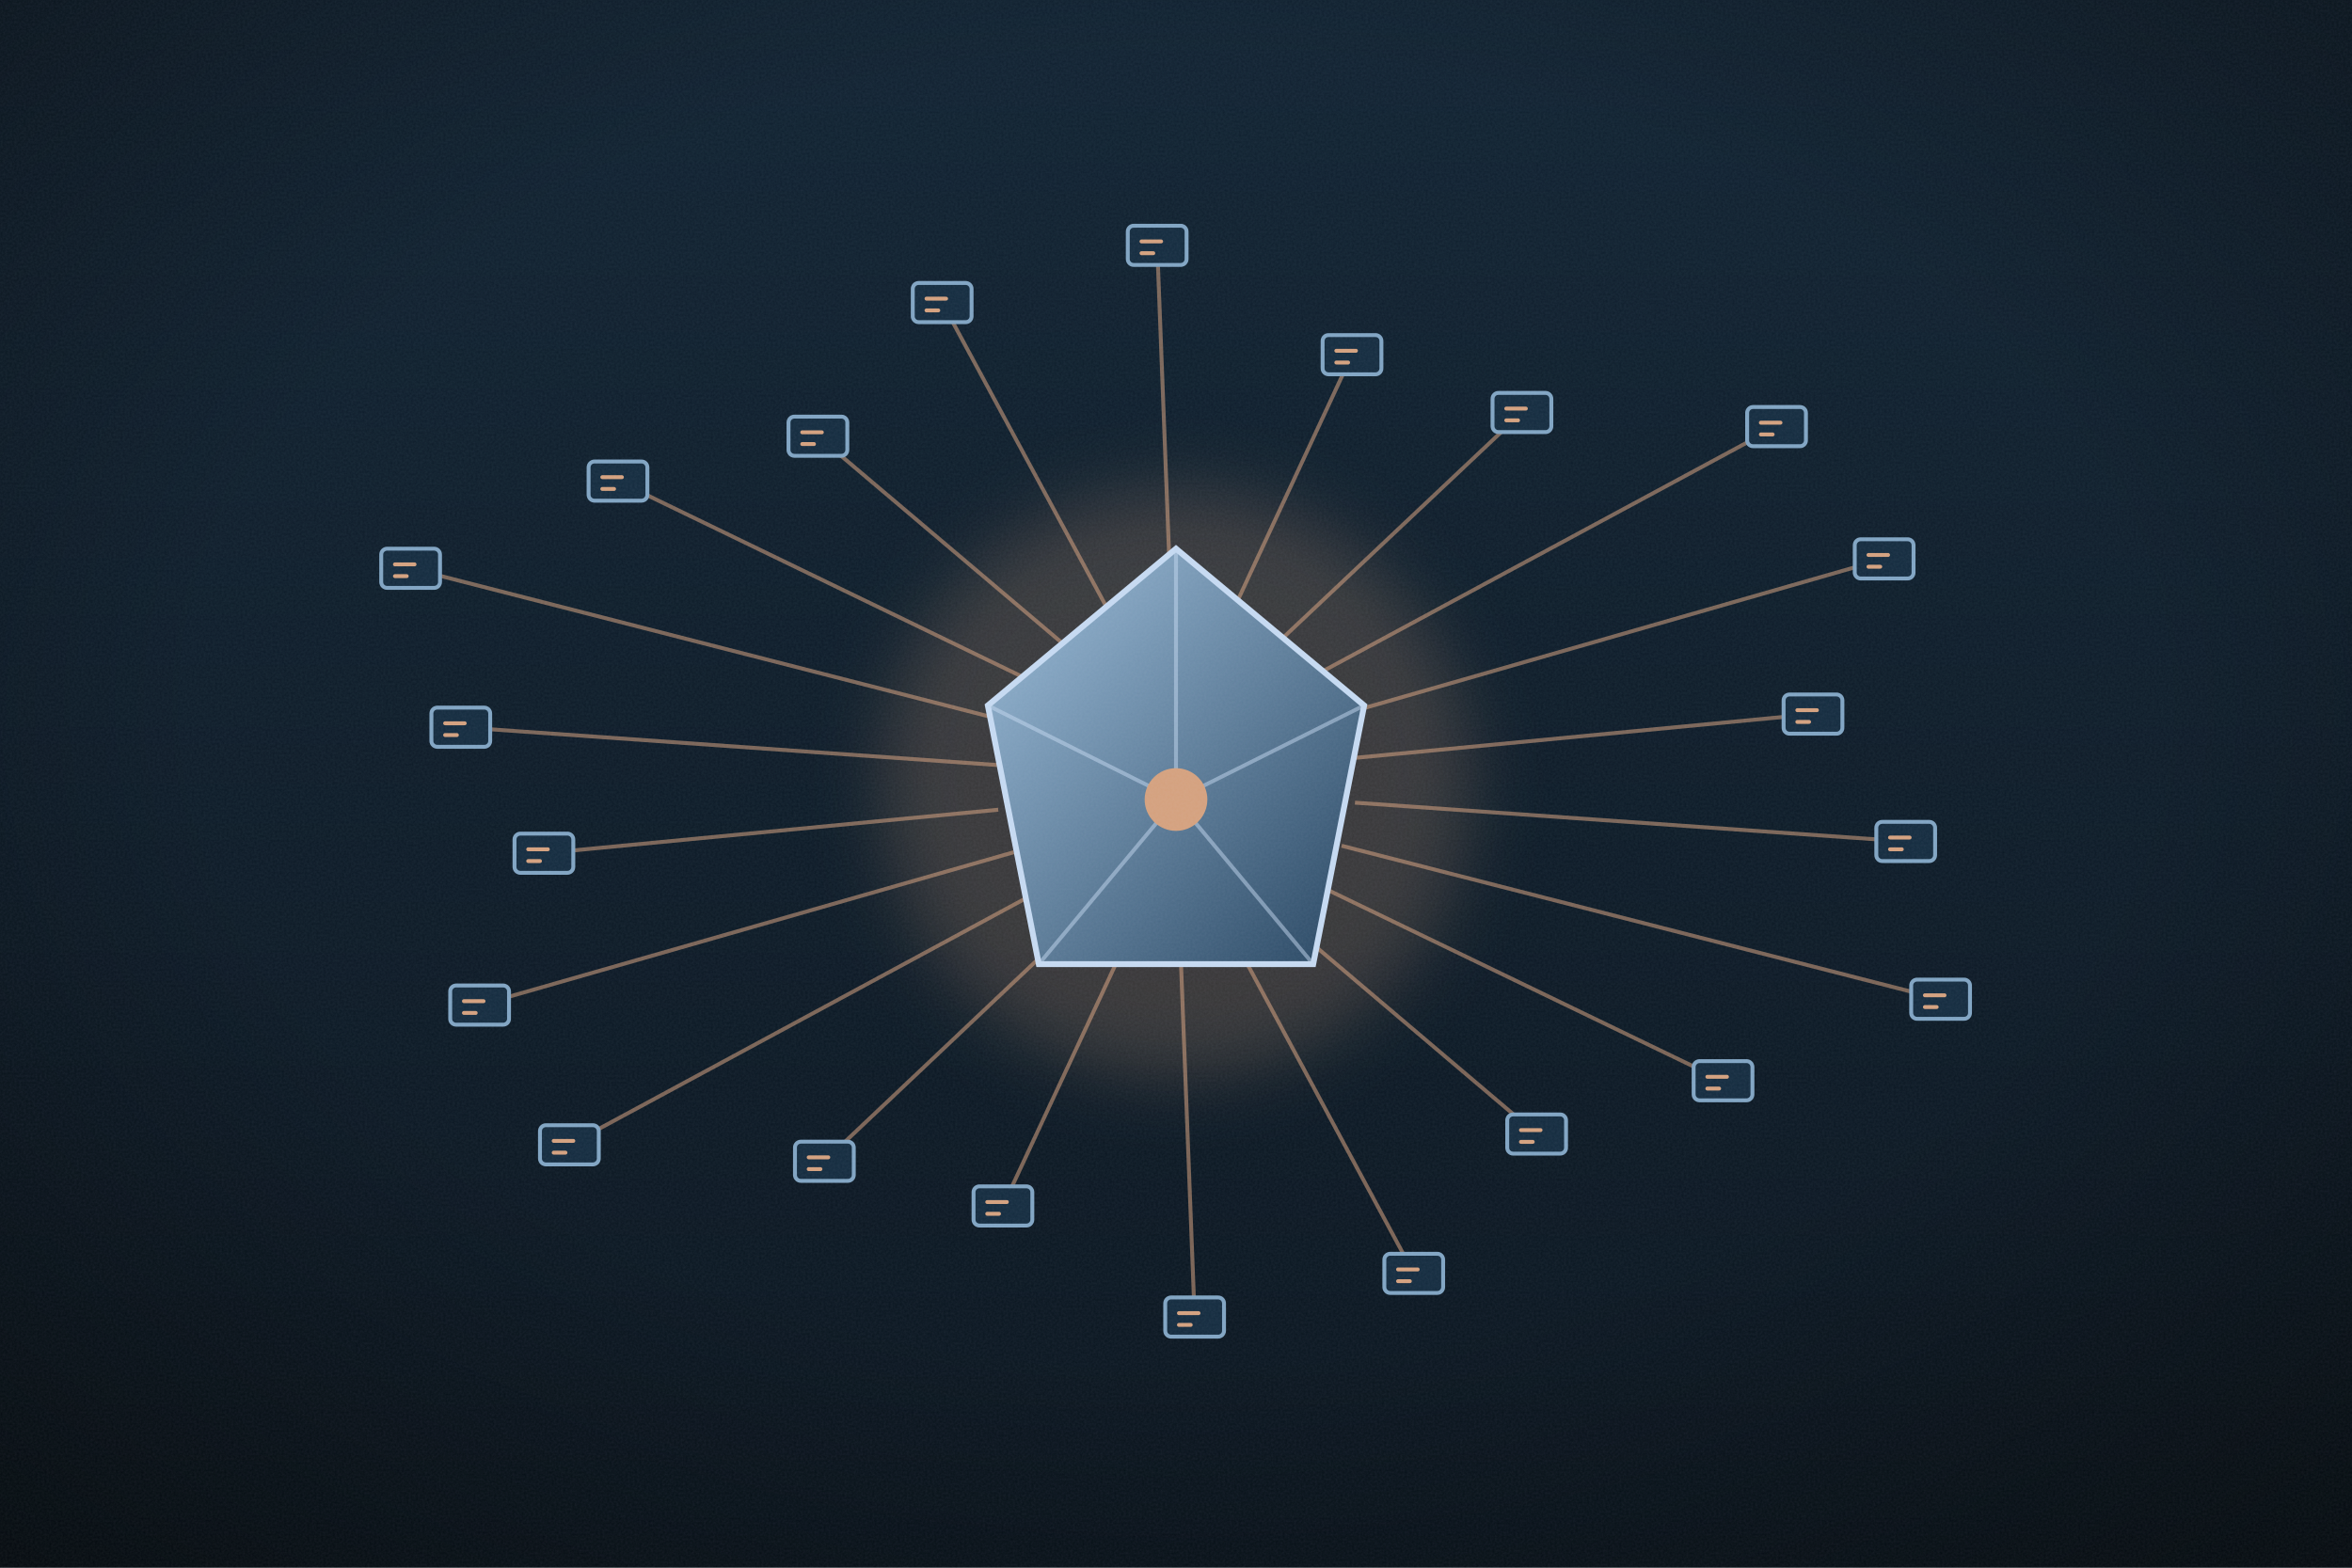
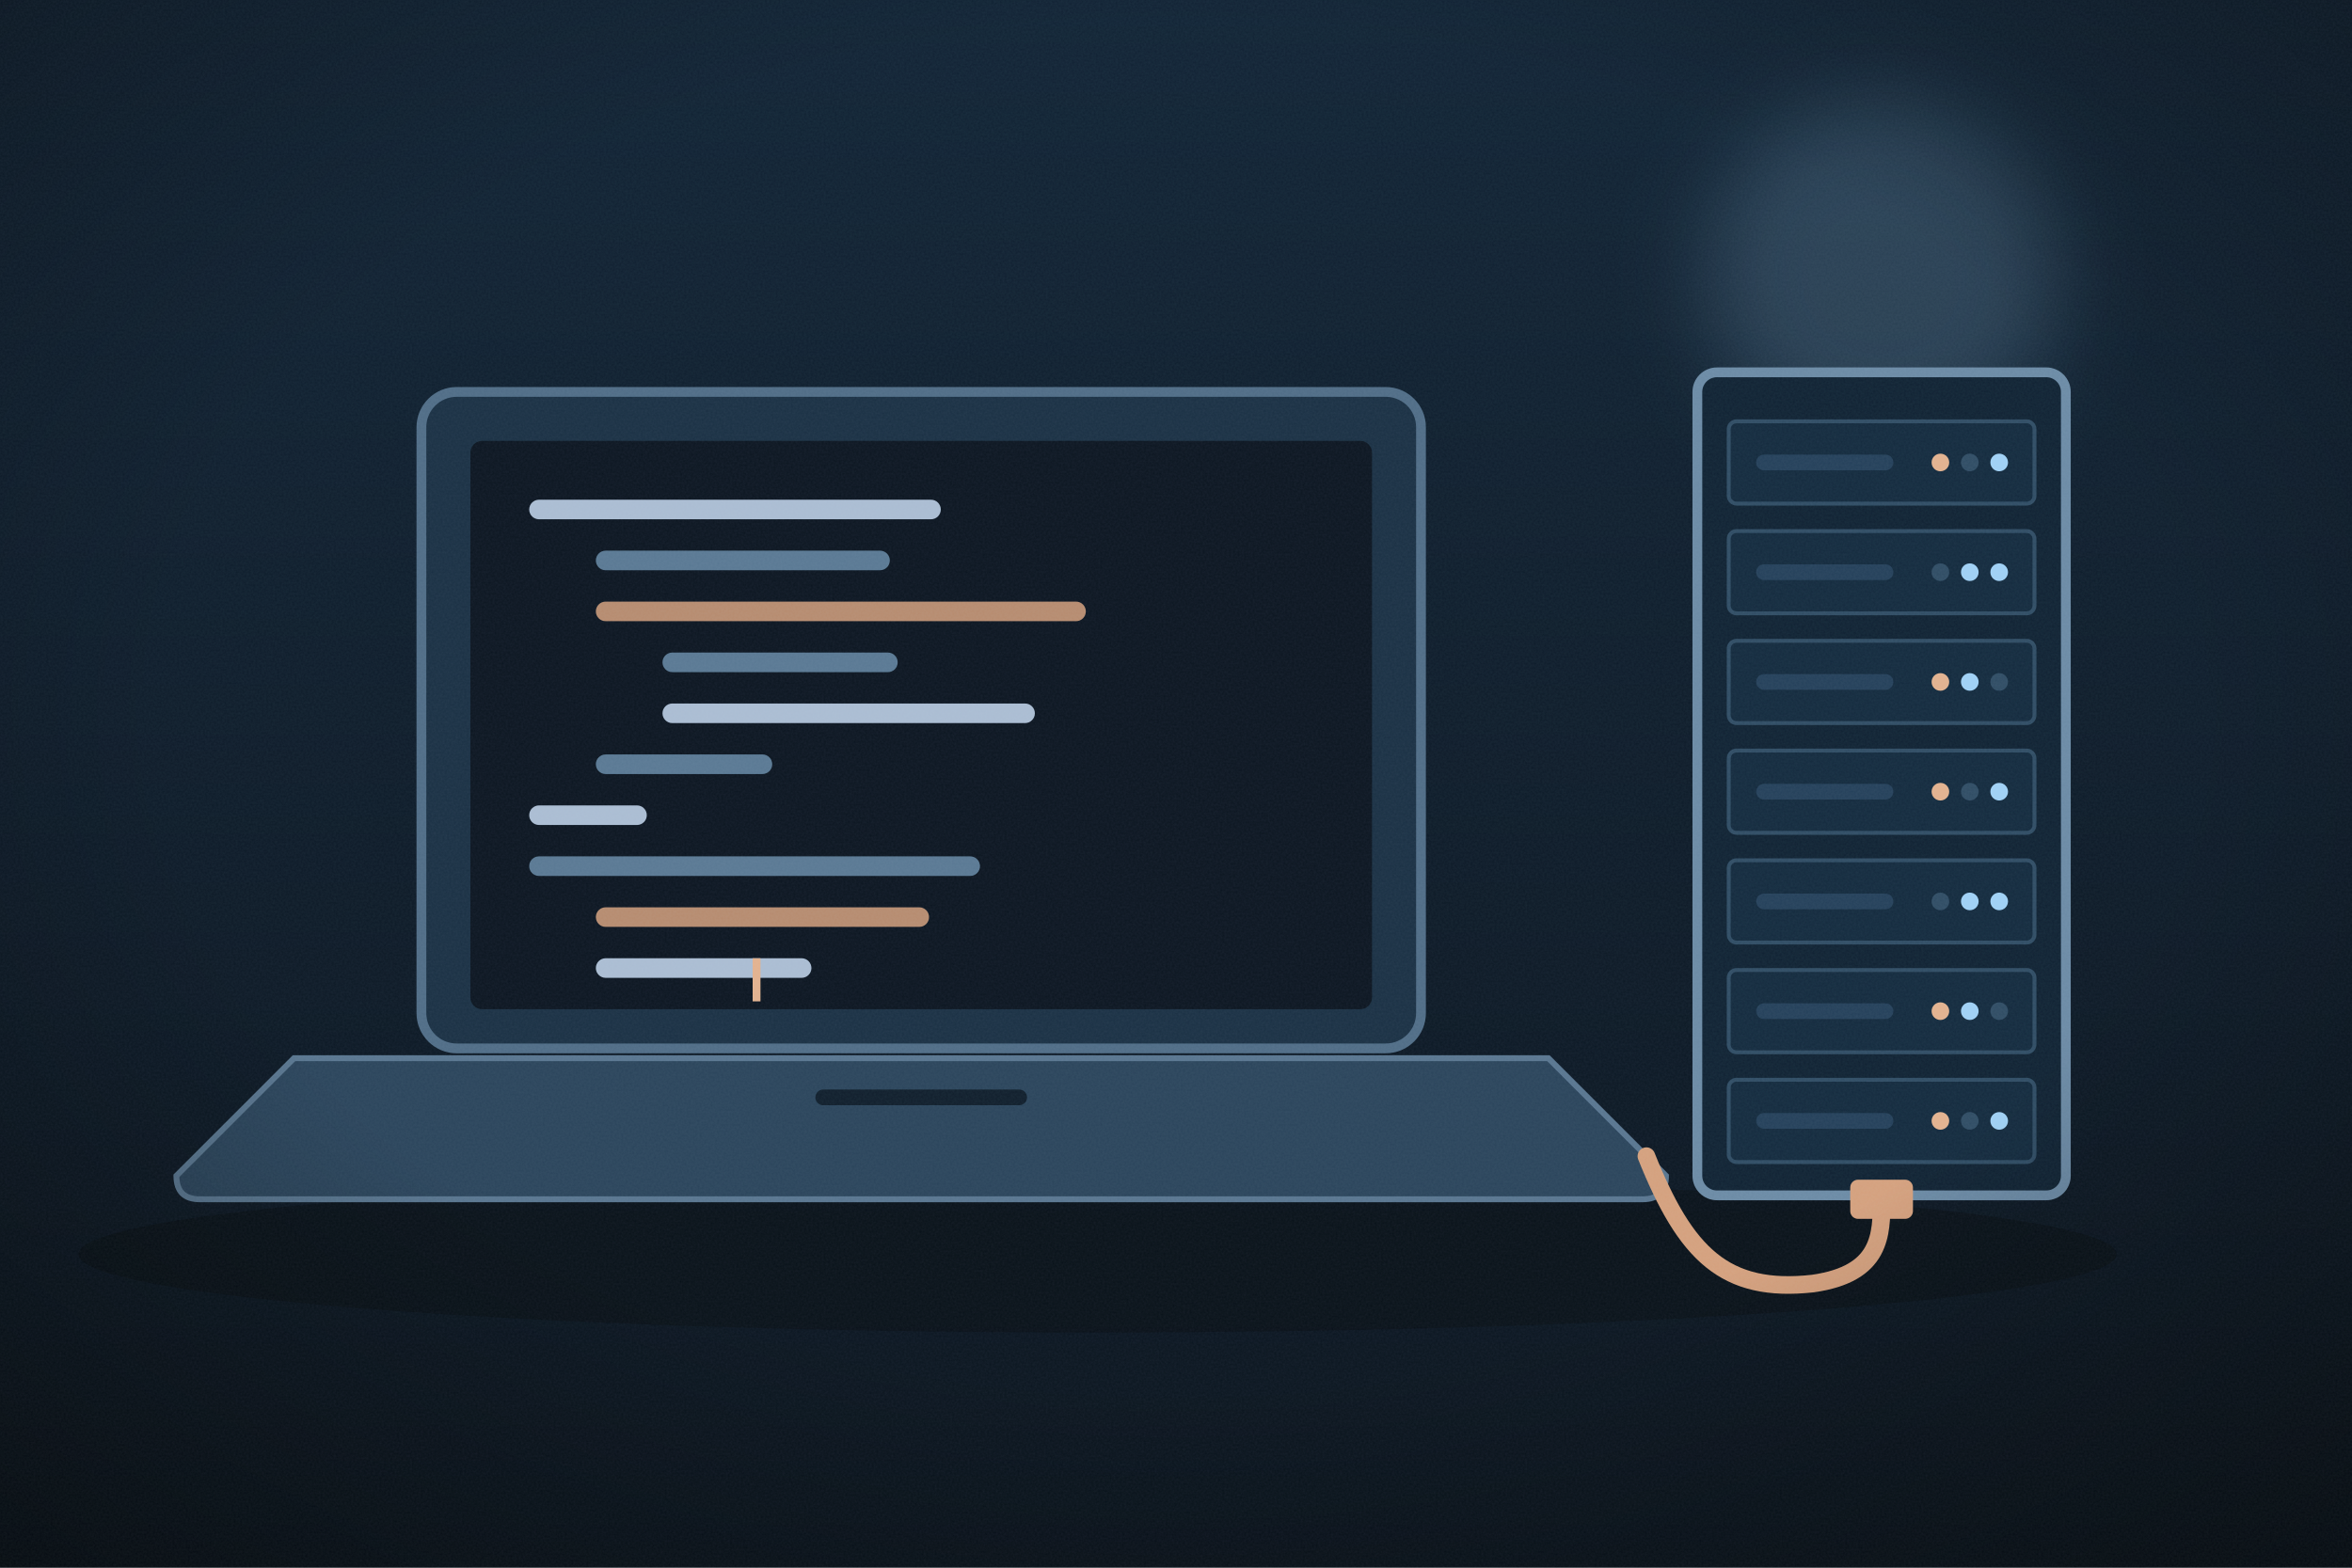
- <svg xmlns="http://www.w3.org/2000/svg" viewBox="0 0 1200 800" width="1200" height="800" role="img" aria-label="A faceted blue crystal at the center with copper lines running out to many small terminal screens">
+ <svg xmlns="http://www.w3.org/2000/svg" viewBox="0 0 1200 800" width="1200" height="800" role="img" aria-label="A laptop showing lines of code, wired by a copper cable to a lit server rack, for Google opening its new Gemini model to developers through its API.">
  <defs>
    <linearGradient id="bg" x1="0" y1="0" x2="0" y2="1">
-       <stop offset="0" stop-color="#0f2131" />
-       <stop offset="1" stop-color="#08131d" />
+       <stop offset="0" stop-color="#102335" />
+       <stop offset="1" stop-color="#09131d" />
    </linearGradient>
-     <radialGradient id="vig" cx=".5" cy=".45" r=".75">
+     <radialGradient id="vig" cx=".5" cy=".45" r=".78">
      <stop offset=".55" stop-color="#000" stop-opacity="0" />
-       <stop offset="1" stop-color="#000" stop-opacity=".55" />
+       <stop offset="1" stop-color="#000" stop-opacity=".5" />
    </radialGradient>
    <filter id="grain" x="0" y="0" width="100%" height="100%">
-       <feTurbulence type="fractalNoise" baseFrequency=".85" numOctaves="2" seed="7" result="n" />
-       <feColorMatrix in="n" type="matrix" values="0 0 0 0 .8  0 0 0 0 .87  0 0 0 0 .95  0 0 0 .07 0" />
+       <feTurbulence type="fractalNoise" baseFrequency=".9" numOctaves="2" seed="11" result="n" />
+       <feColorMatrix in="n" type="matrix" values="0 0 0 0 .8  0 0 0 0 .87  0 0 0 0 .95  0 0 0 .06 0" />
    </filter>
    <filter id="glow" x="-50%" y="-50%" width="200%" height="200%">
-       <feGaussianBlur stdDeviation="18" />
+       <feGaussianBlur stdDeviation="22" />
    </filter>
-     <filter id="soft" x="-20%" y="-20%" width="140%" height="140%">
-       <feGaussianBlur stdDeviation="4" />
-     </filter>
-     <linearGradient id="facet" x1="0" y1="0" x2="1" y2="1">
-       <stop offset="0" stop-color="#9dbedb" />
-       <stop offset="1" stop-color="#24425e" />
-     </linearGradient>
  </defs>
  <rect width="1200" height="800" fill="url(#bg)" />
-   <circle cx="600" cy="400" r="150" fill="#d4a07d" opacity=".22" filter="url(#glow)" />
-   <path d="M691.3,409.6 L972.3,429.4" stroke="#d4a07d" stroke-opacity=".55" stroke-width="2" />
-   <path d="M684.5,431.6 L990.1,509.9" stroke="#d4a07d" stroke-opacity=".55" stroke-width="2" />
-   <path d="M670.9,451.0 L879.1,551.5" stroke="#d4a07d" stroke-opacity=".55" stroke-width="2" />
-   <path d="M651.5,466.3 L784.0,578.7" stroke="#d4a07d" stroke-opacity=".55" stroke-width="2" />
-   <path d="M627.9,476.2 L721.3,649.8" stroke="#d4a07d" stroke-opacity=".55" stroke-width="2" />
-   <path d="M602.1,480.0 L609.5,672.1" stroke="#d4a07d" stroke-opacity=".55" stroke-width="2" />
-   <path d="M576.1,477.3 L511.7,615.4" stroke="#d4a07d" stroke-opacity=".55" stroke-width="2" />
-   <path d="M552.0,468.3 L420.6,592.6" stroke="#d4a07d" stroke-opacity=".55" stroke-width="2" />
-   <path d="M531.9,453.8 L290.5,584.2" stroke="#d4a07d" stroke-opacity=".55" stroke-width="2" />
-   <path d="M517.2,434.9 L244.7,512.9" stroke="#d4a07d" stroke-opacity=".55" stroke-width="2" />
-   <path d="M509.3,413.2 L277.5,435.4" stroke="#d4a07d" stroke-opacity=".55" stroke-width="2" />
-   <path d="M508.7,390.4 L235.1,371.1" stroke="#d4a07d" stroke-opacity=".55" stroke-width="2" />
-   <path d="M515.5,368.4 L209.5,290.0" stroke="#d4a07d" stroke-opacity=".55" stroke-width="2" />
-   <path d="M529.1,349.0 L315.3,245.5" stroke="#d4a07d" stroke-opacity=".55" stroke-width="2" />
-   <path d="M548.5,333.7 L417.3,222.6" stroke="#d4a07d" stroke-opacity=".55" stroke-width="2" />
-   <path d="M572.1,323.8 L480.7,154.4" stroke="#d4a07d" stroke-opacity=".55" stroke-width="2" />
-   <path d="M597.9,320.0 L590.4,125.2" stroke="#d4a07d" stroke-opacity=".55" stroke-width="2" />
-   <path d="M623.9,322.7 L689.8,181.0" stroke="#d4a07d" stroke-opacity=".55" stroke-width="2" />
-   <path d="M648.0,331.7 L776.5,210.5" stroke="#d4a07d" stroke-opacity=".55" stroke-width="2" />
-   <path d="M668.1,346.2 L906.4,217.7" stroke="#d4a07d" stroke-opacity=".55" stroke-width="2" />
-   <path d="M682.8,365.1 L961.3,285.2" stroke="#d4a07d" stroke-opacity=".55" stroke-width="2" />
-   <path d="M690.7,386.8 L925.0,364.4" stroke="#d4a07d" stroke-opacity=".55" stroke-width="2" />
-   <rect x="957.3" y="419.4" width="30" height="20" rx="3" fill="#132a3e" stroke="#7fa3c2" stroke-width="2" />
-   <path d="M964.3,427.4h10M964.3,433.4h6" stroke="#d4a07d" stroke-width="2" stroke-linecap="round" />
-   <rect x="975.1" y="499.9" width="30" height="20" rx="3" fill="#132a3e" stroke="#7fa3c2" stroke-width="2" />
-   <path d="M982.1,507.9h10M982.1,513.9h6" stroke="#d4a07d" stroke-width="2" stroke-linecap="round" />
-   <rect x="864.1" y="541.5" width="30" height="20" rx="3" fill="#132a3e" stroke="#7fa3c2" stroke-width="2" />
-   <path d="M871.1,549.5h10M871.1,555.5h6" stroke="#d4a07d" stroke-width="2" stroke-linecap="round" />
-   <rect x="769.0" y="568.7" width="30" height="20" rx="3" fill="#132a3e" stroke="#7fa3c2" stroke-width="2" />
-   <path d="M776.0,576.7h10M776.0,582.7h6" stroke="#d4a07d" stroke-width="2" stroke-linecap="round" />
-   <rect x="706.3" y="639.8" width="30" height="20" rx="3" fill="#132a3e" stroke="#7fa3c2" stroke-width="2" />
-   <path d="M713.3,647.8h10M713.3,653.8h6" stroke="#d4a07d" stroke-width="2" stroke-linecap="round" />
-   <rect x="594.5" y="662.1" width="30" height="20" rx="3" fill="#132a3e" stroke="#7fa3c2" stroke-width="2" />
-   <path d="M601.5,670.1h10M601.5,676.1h6" stroke="#d4a07d" stroke-width="2" stroke-linecap="round" />
-   <rect x="496.7" y="605.4" width="30" height="20" rx="3" fill="#132a3e" stroke="#7fa3c2" stroke-width="2" />
-   <path d="M503.7,613.4h10M503.7,619.4h6" stroke="#d4a07d" stroke-width="2" stroke-linecap="round" />
-   <rect x="405.6" y="582.6" width="30" height="20" rx="3" fill="#132a3e" stroke="#7fa3c2" stroke-width="2" />
-   <path d="M412.6,590.6h10M412.6,596.6h6" stroke="#d4a07d" stroke-width="2" stroke-linecap="round" />
-   <rect x="275.5" y="574.2" width="30" height="20" rx="3" fill="#132a3e" stroke="#7fa3c2" stroke-width="2" />
-   <path d="M282.5,582.2h10M282.5,588.2h6" stroke="#d4a07d" stroke-width="2" stroke-linecap="round" />
-   <rect x="229.7" y="502.9" width="30" height="20" rx="3" fill="#132a3e" stroke="#7fa3c2" stroke-width="2" />
-   <path d="M236.7,510.9h10M236.7,516.9h6" stroke="#d4a07d" stroke-width="2" stroke-linecap="round" />
-   <rect x="262.5" y="425.4" width="30" height="20" rx="3" fill="#132a3e" stroke="#7fa3c2" stroke-width="2" />
-   <path d="M269.5,433.4h10M269.5,439.4h6" stroke="#d4a07d" stroke-width="2" stroke-linecap="round" />
-   <rect x="220.1" y="361.1" width="30" height="20" rx="3" fill="#132a3e" stroke="#7fa3c2" stroke-width="2" />
-   <path d="M227.1,369.1h10M227.1,375.1h6" stroke="#d4a07d" stroke-width="2" stroke-linecap="round" />
-   <rect x="194.5" y="280.0" width="30" height="20" rx="3" fill="#132a3e" stroke="#7fa3c2" stroke-width="2" />
-   <path d="M201.5,288.0h10M201.5,294.0h6" stroke="#d4a07d" stroke-width="2" stroke-linecap="round" />
-   <rect x="300.3" y="235.5" width="30" height="20" rx="3" fill="#132a3e" stroke="#7fa3c2" stroke-width="2" />
-   <path d="M307.3,243.5h10M307.3,249.5h6" stroke="#d4a07d" stroke-width="2" stroke-linecap="round" />
-   <rect x="402.3" y="212.6" width="30" height="20" rx="3" fill="#132a3e" stroke="#7fa3c2" stroke-width="2" />
-   <path d="M409.3,220.6h10M409.3,226.6h6" stroke="#d4a07d" stroke-width="2" stroke-linecap="round" />
-   <rect x="465.7" y="144.4" width="30" height="20" rx="3" fill="#132a3e" stroke="#7fa3c2" stroke-width="2" />
-   <path d="M472.7,152.4h10M472.7,158.4h6" stroke="#d4a07d" stroke-width="2" stroke-linecap="round" />
-   <rect x="575.4" y="115.2" width="30" height="20" rx="3" fill="#132a3e" stroke="#7fa3c2" stroke-width="2" />
-   <path d="M582.4,123.2h10M582.4,129.2h6" stroke="#d4a07d" stroke-width="2" stroke-linecap="round" />
-   <rect x="674.8" y="171.0" width="30" height="20" rx="3" fill="#132a3e" stroke="#7fa3c2" stroke-width="2" />
-   <path d="M681.8,179.0h10M681.8,185.0h6" stroke="#d4a07d" stroke-width="2" stroke-linecap="round" />
-   <rect x="761.5" y="200.5" width="30" height="20" rx="3" fill="#132a3e" stroke="#7fa3c2" stroke-width="2" />
-   <path d="M768.5,208.5h10M768.5,214.5h6" stroke="#d4a07d" stroke-width="2" stroke-linecap="round" />
-   <rect x="891.4" y="207.7" width="30" height="20" rx="3" fill="#132a3e" stroke="#7fa3c2" stroke-width="2" />
-   <path d="M898.4,215.7h10M898.4,221.7h6" stroke="#d4a07d" stroke-width="2" stroke-linecap="round" />
-   <rect x="946.3" y="275.2" width="30" height="20" rx="3" fill="#132a3e" stroke="#7fa3c2" stroke-width="2" />
-   <path d="M953.3,283.2h10M953.3,289.2h6" stroke="#d4a07d" stroke-width="2" stroke-linecap="round" />
-   <rect x="910.0" y="354.4" width="30" height="20" rx="3" fill="#132a3e" stroke="#7fa3c2" stroke-width="2" />
-   <path d="M917.0,362.4h10M917.0,368.4h6" stroke="#d4a07d" stroke-width="2" stroke-linecap="round" />
-   <polygon points="600,280 696,360 670,492 530,492 504,360" fill="url(#facet)" stroke="#c5d9f1" stroke-width="3" />
-   <path d="M600,408 L600,280" stroke="#c5d9f1" stroke-opacity=".5" stroke-width="2" />
-   <path d="M600,408 L696,360" stroke="#c5d9f1" stroke-opacity=".5" stroke-width="2" />
-   <path d="M600,408 L670,492" stroke="#c5d9f1" stroke-opacity=".5" stroke-width="2" />
-   <path d="M600,408 L530,492" stroke="#c5d9f1" stroke-opacity=".5" stroke-width="2" />
-   <path d="M600,408 L504,360" stroke="#c5d9f1" stroke-opacity=".5" stroke-width="2" />
-   <circle cx="600" cy="408" r="16" fill="#d4a07d" />
+   <ellipse cx="560" cy="640" rx="520" ry="40" fill="#050c13" opacity=".55" />
+   <rect x="215" y="200" width="510" height="335" rx="18" fill="#1a3044" stroke="#4f6c86" stroke-width="5" />
+   <rect x="240" y="225" width="460" height="290" rx="6" fill="#071019" />
+   <rect x="240" y="225" width="460" height="290" rx="6" fill="#4f86b5" opacity=".05" />
+   <rect x="270" y="255" width="210" height="10" rx="5" fill="#c5d9f1" opacity=".85" />
+   <rect x="304" y="281" width="150" height="10" rx="5" fill="#668aa7" opacity=".85" />
+   <rect x="304" y="307" width="250" height="10" rx="5" fill="#d4a07d" opacity=".85" />
+   <rect x="338" y="333" width="120" height="10" rx="5" fill="#668aa7" opacity=".85" />
+   <rect x="338" y="359" width="190" height="10" rx="5" fill="#c5d9f1" opacity=".85" />
+   <rect x="304" y="385" width="90" height="10" rx="5" fill="#668aa7" opacity=".85" />
+   <rect x="270" y="411" width="60" height="10" rx="5" fill="#c5d9f1" opacity=".85" />
+   <rect x="270" y="437" width="230" height="10" rx="5" fill="#668aa7" opacity=".85" />
+   <rect x="304" y="463" width="170" height="10" rx="5" fill="#d4a07d" opacity=".85" />
+   <rect x="304" y="489" width="110" height="10" rx="5" fill="#c5d9f1" opacity=".85" />
+   <rect x="384" y="489" width="4" height="22" fill="#e2b18e" />
+   <path d="M150 540 H790 L850 600 Q850 612 838 612 H102 Q90 612 90 600 Z" fill="#2a445b" stroke="#58758f" stroke-width="3" />
+   <path d="M420 560 H520" stroke="#0f1e2c" stroke-width="8" stroke-linecap="round" />
+   <path d="M840 590 C 860 640, 880 660, 925 655 C 960 650, 960 630, 960 612" fill="none" stroke="#d4a07d" stroke-width="9" stroke-linecap="round" />
+   <circle cx="960" cy="140" r="90" fill="#9fd0f5" opacity=".18" filter="url(#glow)" />
+   <rect x="866" y="190" width="188" height="420" rx="10" fill="#0f2233" stroke="#6b8aa5" stroke-width="5" />
+   <rect x="882" y="215" width="156" height="42" rx="4" fill="#132a3e" stroke="#2f4c64" stroke-width="2" />
+   <rect x="896" y="232" width="70" height="8" rx="4" fill="#24405a" />
+   <circle cx="990" cy="236" r="4.5" fill="#e2b18e" />
+   <circle cx="1005" cy="236" r="4.5" fill="#2f4c64" />
+   <circle cx="1020" cy="236" r="4.5" fill="#9fd0f5" />
+   <rect x="882" y="271" width="156" height="42" rx="4" fill="#132a3e" stroke="#2f4c64" stroke-width="2" />
+   <rect x="896" y="288" width="70" height="8" rx="4" fill="#24405a" />
+   <circle cx="990" cy="292" r="4.5" fill="#2f4c64" />
+   <circle cx="1005" cy="292" r="4.5" fill="#9fd0f5" />
+   <circle cx="1020" cy="292" r="4.5" fill="#9fd0f5" />
+   <rect x="882" y="327" width="156" height="42" rx="4" fill="#132a3e" stroke="#2f4c64" stroke-width="2" />
+   <rect x="896" y="344" width="70" height="8" rx="4" fill="#24405a" />
+   <circle cx="990" cy="348" r="4.5" fill="#e2b18e" />
+   <circle cx="1005" cy="348" r="4.5" fill="#9fd0f5" />
+   <circle cx="1020" cy="348" r="4.5" fill="#2f4c64" />
+   <rect x="882" y="383" width="156" height="42" rx="4" fill="#132a3e" stroke="#2f4c64" stroke-width="2" />
+   <rect x="896" y="400" width="70" height="8" rx="4" fill="#24405a" />
+   <circle cx="990" cy="404" r="4.5" fill="#e2b18e" />
+   <circle cx="1005" cy="404" r="4.5" fill="#2f4c64" />
+   <circle cx="1020" cy="404" r="4.5" fill="#9fd0f5" />
+   <rect x="882" y="439" width="156" height="42" rx="4" fill="#132a3e" stroke="#2f4c64" stroke-width="2" />
+   <rect x="896" y="456" width="70" height="8" rx="4" fill="#24405a" />
+   <circle cx="990" cy="460" r="4.5" fill="#2f4c64" />
+   <circle cx="1005" cy="460" r="4.5" fill="#9fd0f5" />
+   <circle cx="1020" cy="460" r="4.5" fill="#9fd0f5" />
+   <rect x="882" y="495" width="156" height="42" rx="4" fill="#132a3e" stroke="#2f4c64" stroke-width="2" />
+   <rect x="896" y="512" width="70" height="8" rx="4" fill="#24405a" />
+   <circle cx="990" cy="516" r="4.5" fill="#e2b18e" />
+   <circle cx="1005" cy="516" r="4.5" fill="#9fd0f5" />
+   <circle cx="1020" cy="516" r="4.5" fill="#2f4c64" />
+   <rect x="882" y="551" width="156" height="42" rx="4" fill="#132a3e" stroke="#2f4c64" stroke-width="2" />
+   <rect x="896" y="568" width="70" height="8" rx="4" fill="#24405a" />
+   <circle cx="990" cy="572" r="4.5" fill="#e2b18e" />
+   <circle cx="1005" cy="572" r="4.5" fill="#2f4c64" />
+   <circle cx="1020" cy="572" r="4.5" fill="#9fd0f5" />
+   <rect x="944" y="602" width="32" height="20" rx="4" fill="#d4a07d" />
  <rect width="1200" height="800" fill="url(#vig)" />
  <rect width="1200" height="800" filter="url(#grain)" />
</svg>
